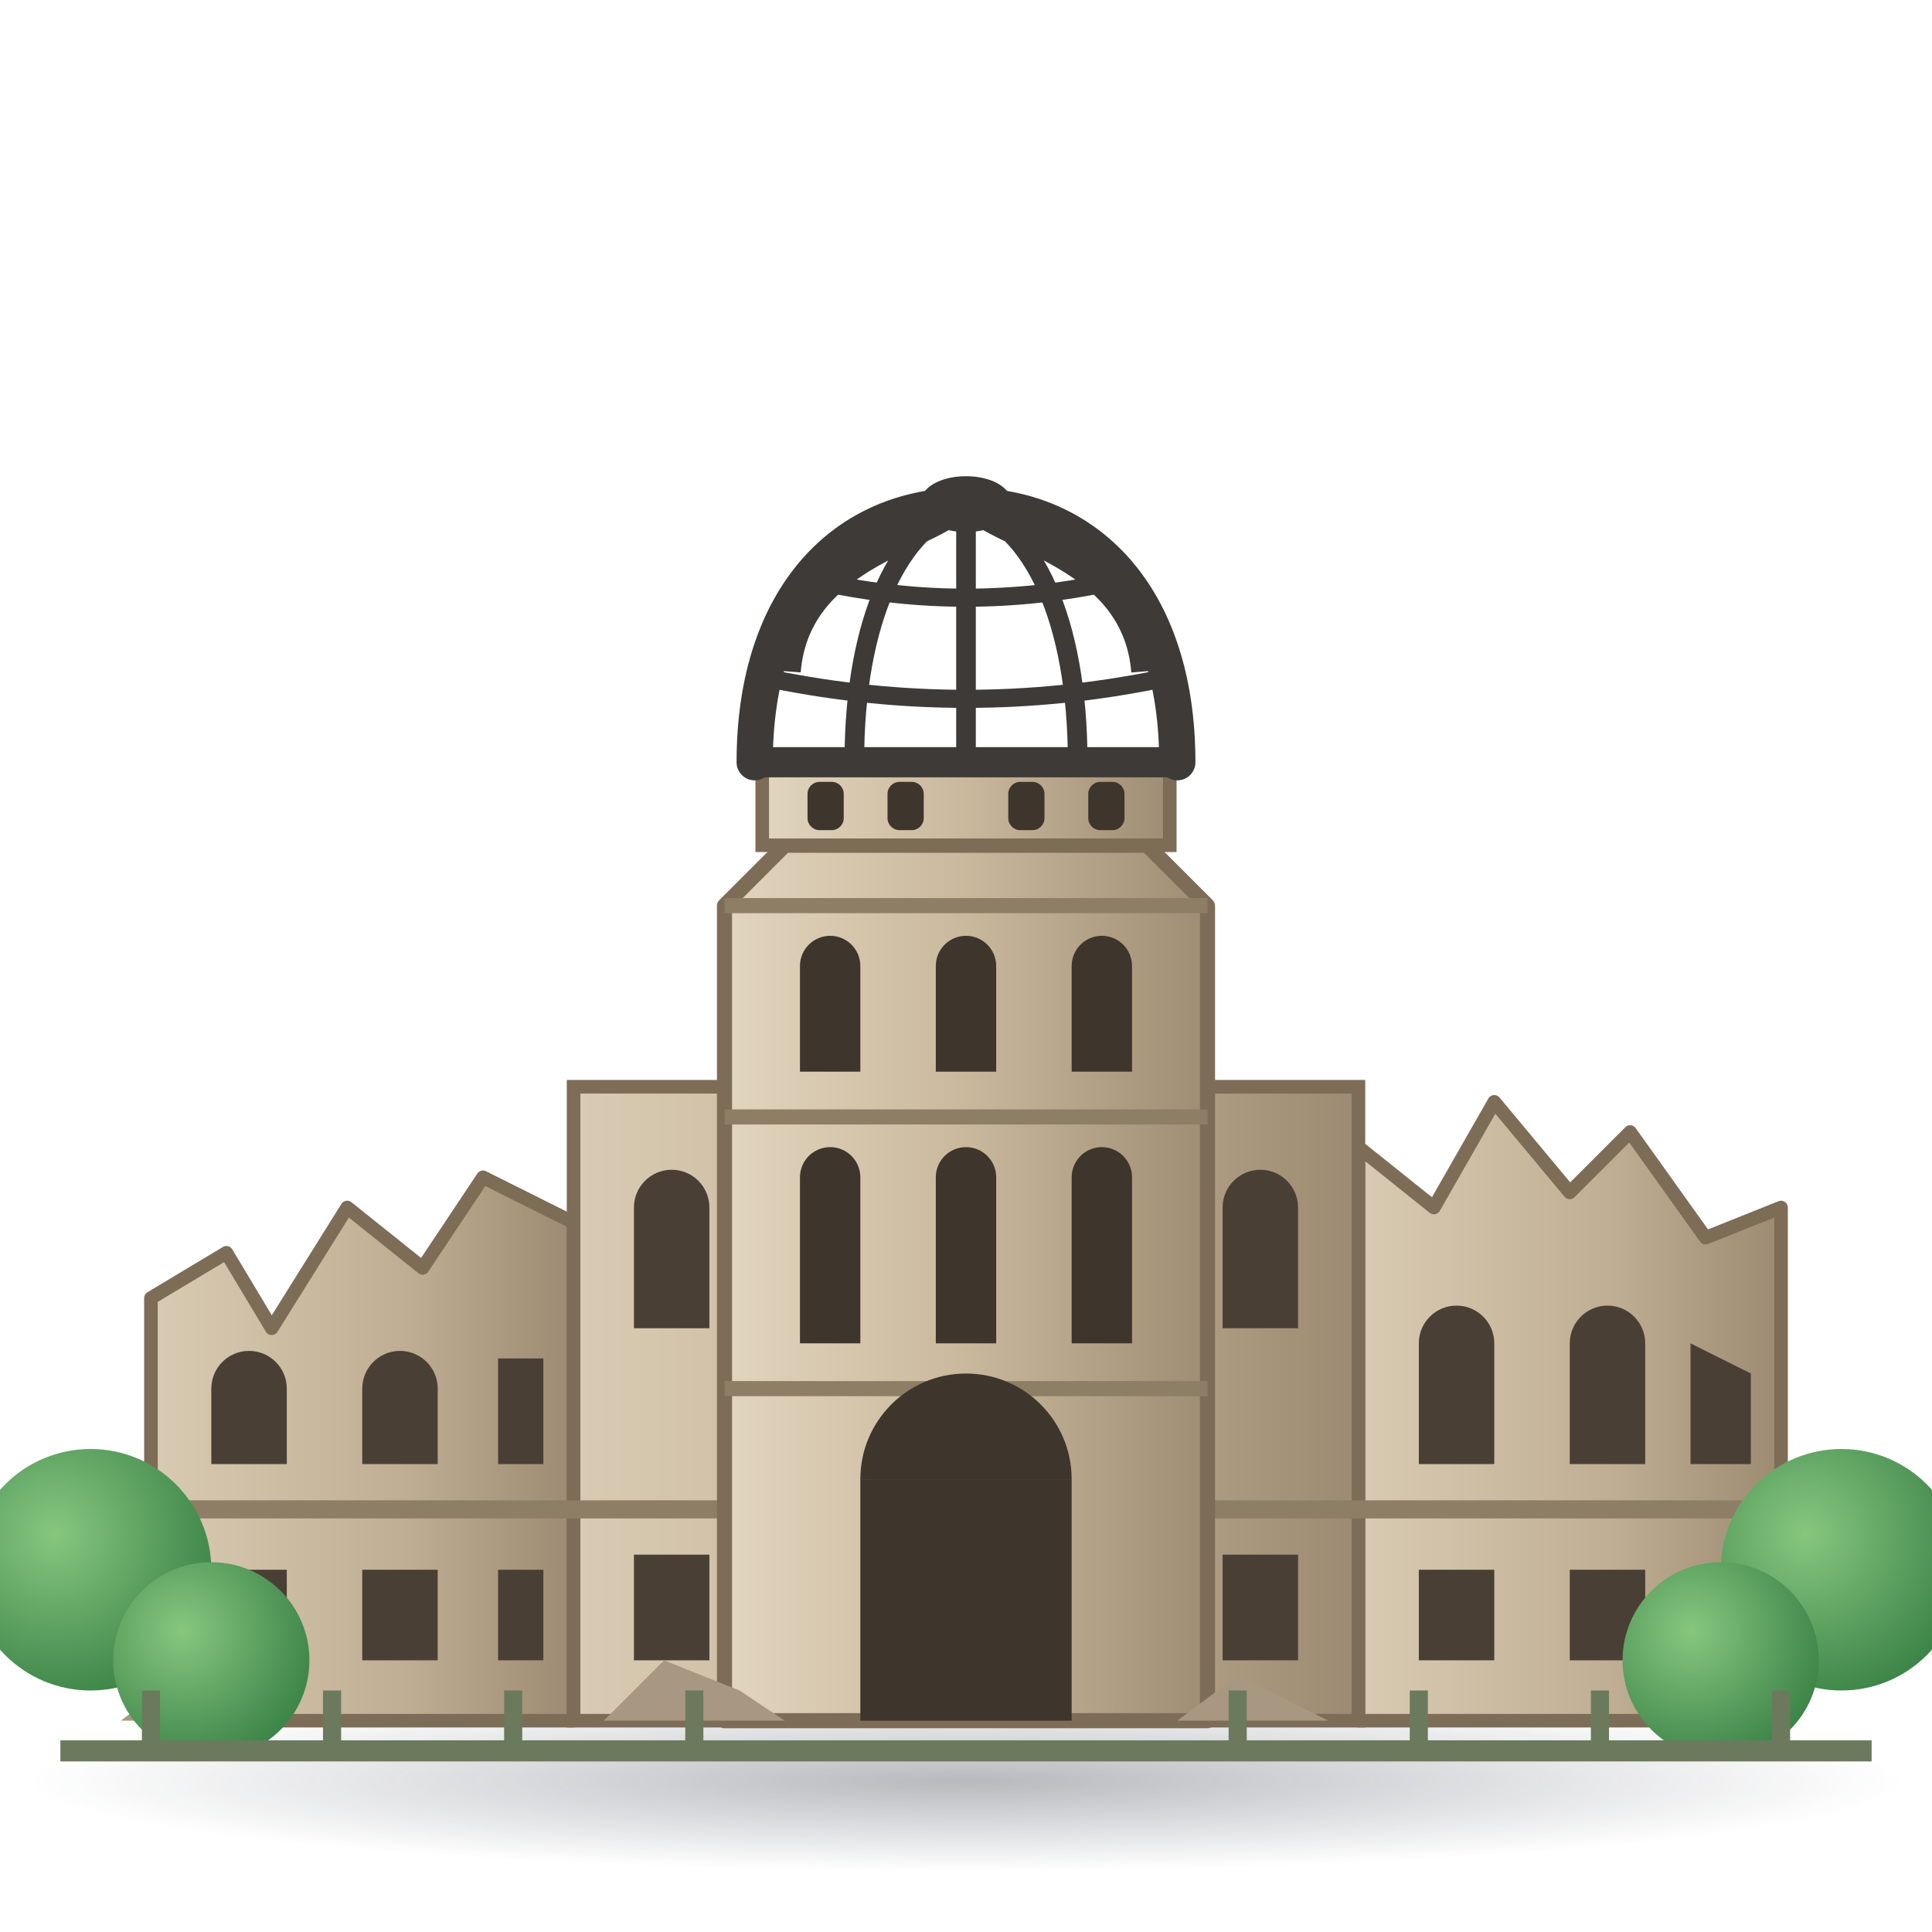
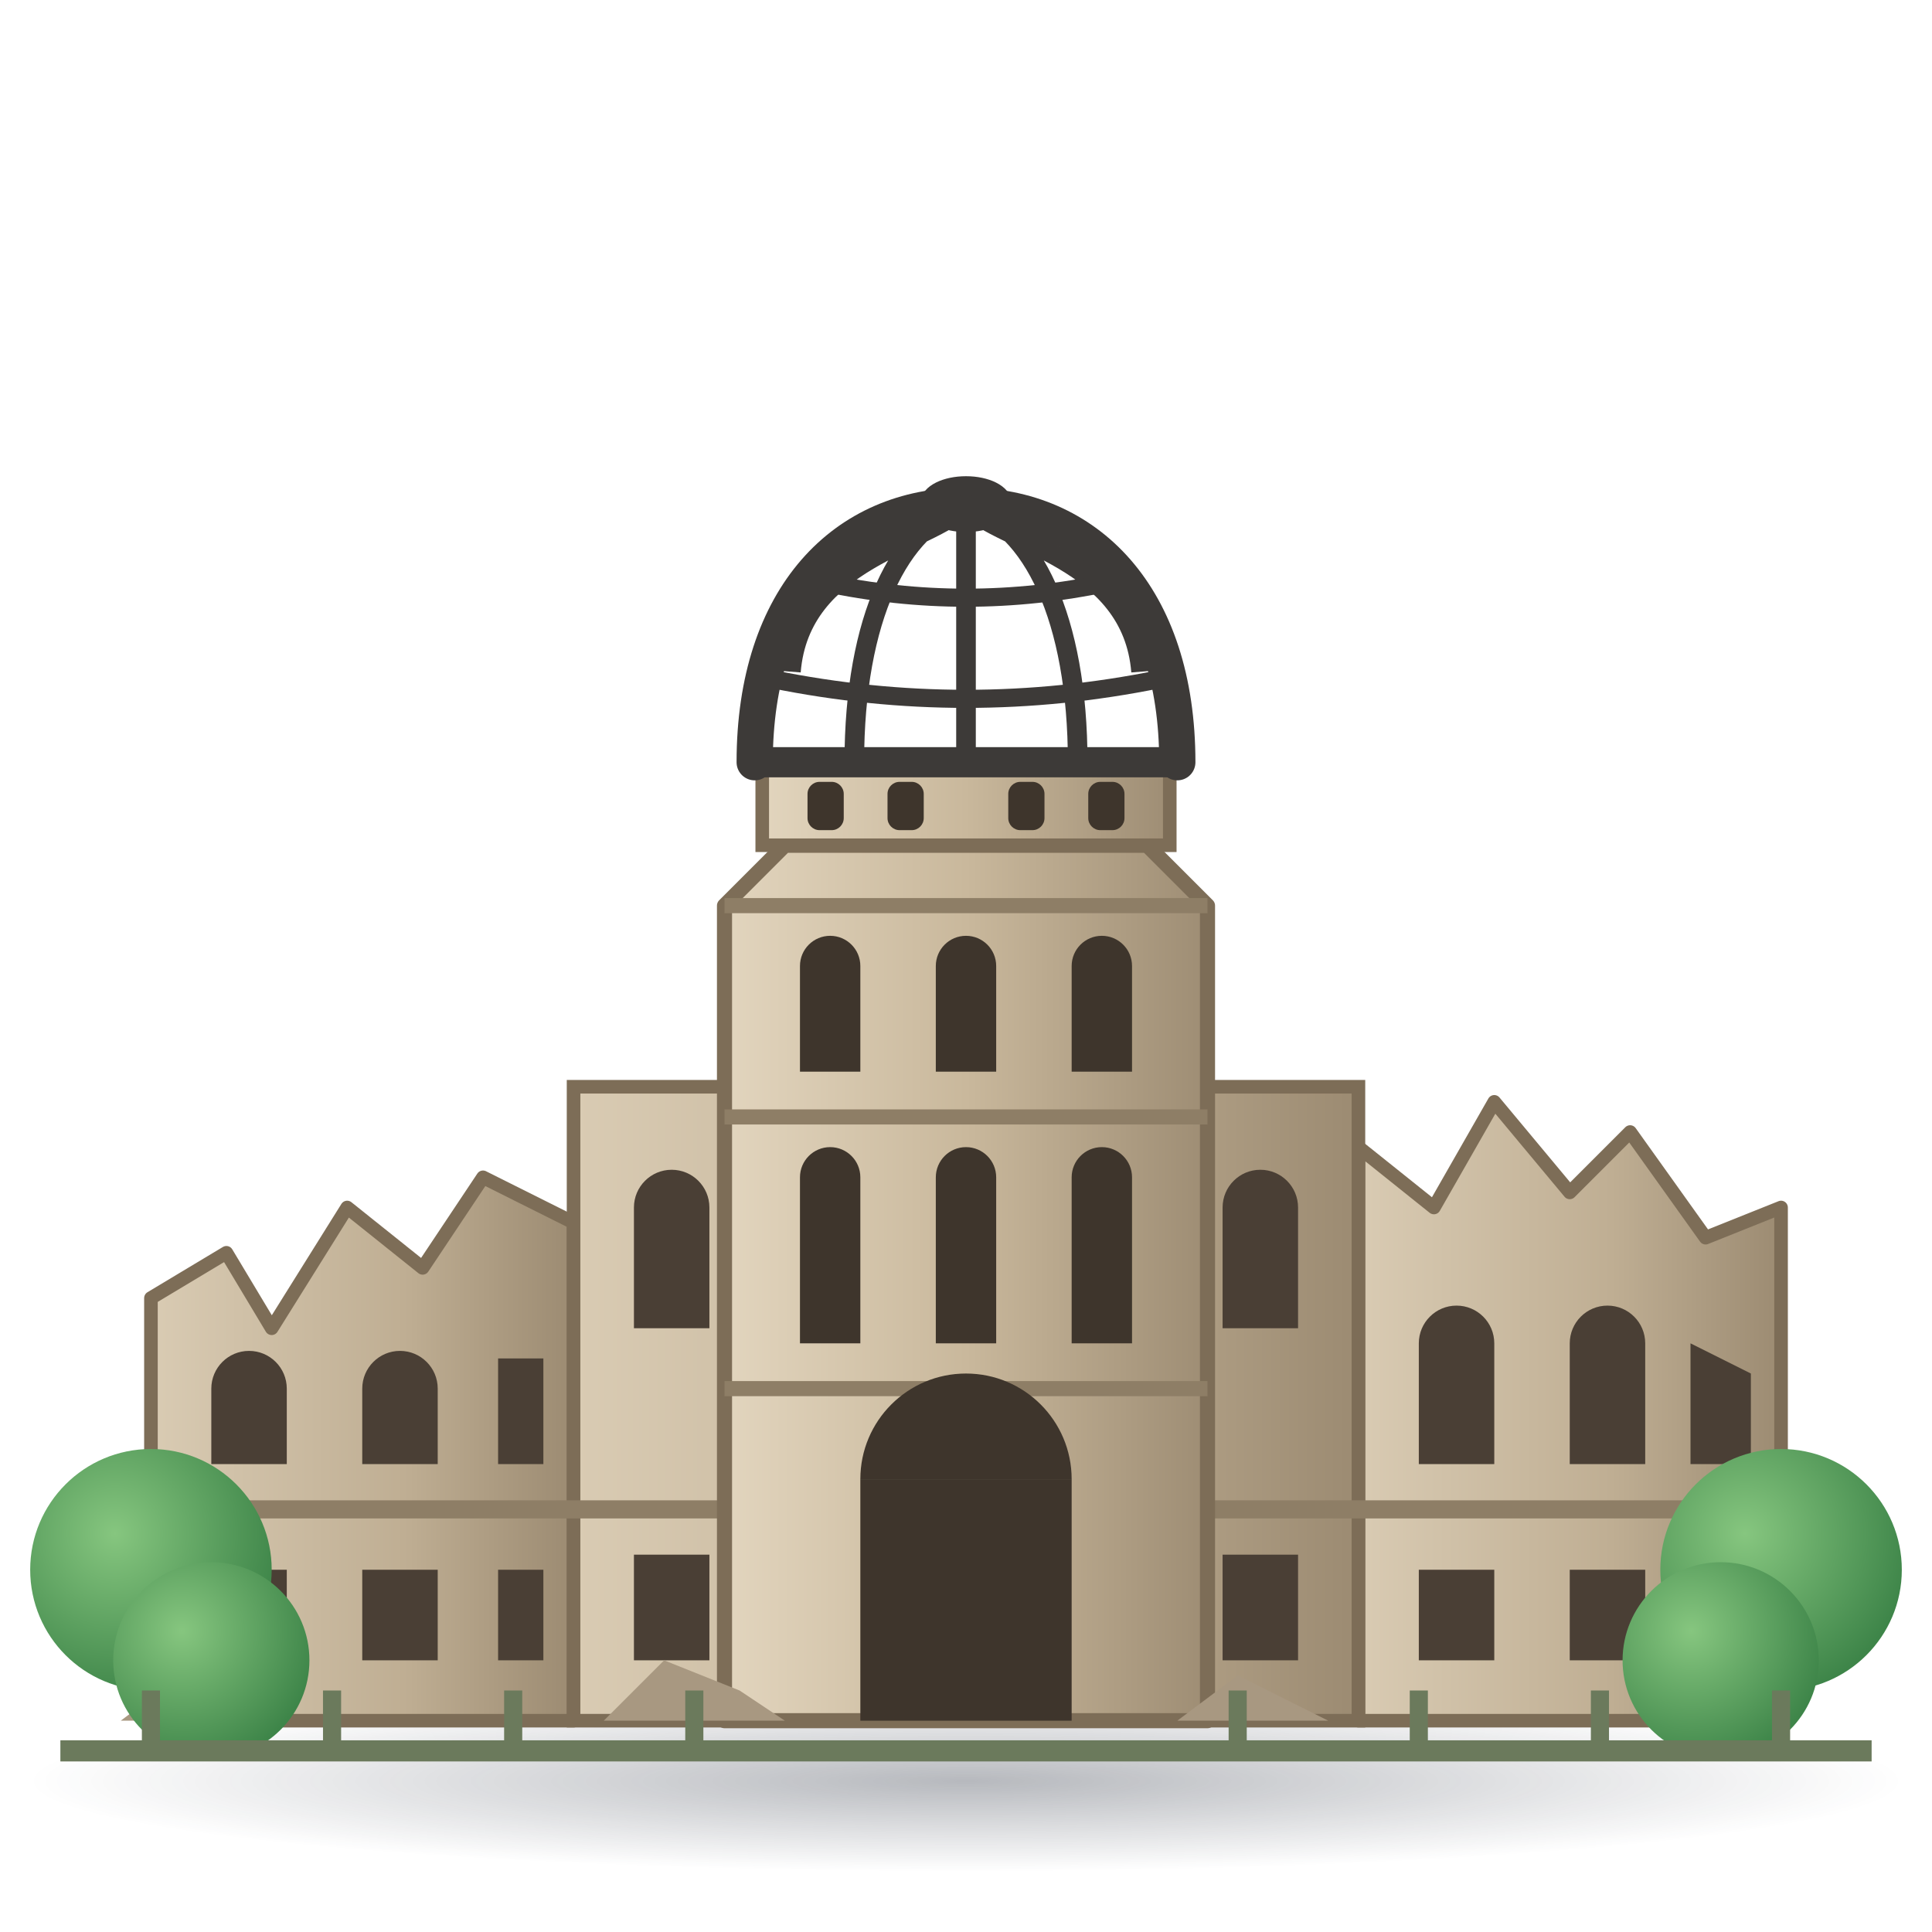
<svg xmlns="http://www.w3.org/2000/svg" viewBox="0 0 128 128">
  <defs>
    <radialGradient id="groundShadow">
      <stop offset="0" stop-color="#1D2433" stop-opacity=".32" />
      <stop offset="1" stop-color="#1D2433" stop-opacity="0" />
    </radialGradient>
    <linearGradient id="masonry" x1="0" x2="1" y1="0" y2="0">
      <stop offset="0" stop-color="#D9CBB3" />
      <stop offset=".6" stop-color="#BFAE93" />
      <stop offset="1" stop-color="#9C8B72" />
    </linearGradient>
    <linearGradient id="towerFace" x1="0" x2="1" y1="0" y2="0">
      <stop offset="0" stop-color="#E2D5BE" />
      <stop offset=".5" stop-color="#C9B89C" />
      <stop offset="1" stop-color="#9E8D74" />
    </linearGradient>
    <radialGradient id="tree" cx=".35" cy=".35" r=".7">
      <stop offset="0" stop-color="#86C67F" />
      <stop offset="1" stop-color="#3E8549" />
    </radialGradient>
  </defs>
  <ellipse cx="64" cy="118" rx="62" ry="6" fill="url(#groundShadow)" />
  <path d="M10 114V86L15 83 18 88 23 80 28 84 32 78 38 81V114Z" fill="url(#masonry)" stroke="#7D6D57" stroke-width=".9" stroke-linejoin="round" />
  <path d="M90 114V76L95 80 99 73 104 79 108 75 113 82 118 80V114Z" fill="url(#masonry)" stroke="#7D6D57" stroke-width=".9" stroke-linejoin="round" />
  <path d="M38 114V72H90V114Z" fill="url(#masonry)" stroke="#7D6D57" stroke-width=".9" />
  <path d="M10 100H118" stroke="#8E7E66" stroke-width="1.2" />
  <g fill="#4A3F35">
    <path d="M14 92V97H19V92A2.5 2.5 0 0 0 14 92ZM24 92V97H29V92A2.5 2.5 0 0 0 24 92ZM33 90V97H36V90Z" />
    <path d="M14 104V110H19V104ZM24 104V110H29V104ZM33 104V110H36V104Z" />
    <path d="M94 89V97H99V89A2.5 2.5 0 0 0 94 89ZM104 89V97H109V89A2.5 2.5 0 0 0 104 89ZM112 89V97H116V91Z" />
    <path d="M94 104V110H99V104ZM104 104V110H109V104ZM112 104V110H116V104Z" />
    <path d="M42 80V88H47V80A2.5 2.5 0 0 0 42 80ZM81 80V88H86V80A2.5 2.5 0 0 0 81 80Z" />
    <path d="M42 103V110H47V103ZM81 103V110H86V103Z" />
  </g>
  <path d="M48 114V60L52 56H76L80 60V114Z" fill="url(#towerFace)" stroke="#7D6D57" stroke-width="1" stroke-linejoin="round" />
  <path d="M48 60H80M48 74H80M48 92H80" stroke="#8E7E66" stroke-width="1" />
  <g fill="#3E352C">
    <path d="M53 64V71H57V64A2 2 0 0 0 53 64ZM62 64V71H66V64A2 2 0 0 0 62 64ZM71 64V71H75V64A2 2 0 0 0 71 64Z" />
    <path d="M53 78V89H57V78A2 2 0 0 0 53 78ZM62 78V89H66V78A2 2 0 0 0 62 78ZM71 78V89H75V78A2 2 0 0 0 71 78Z" />
    <path d="M57 98H71V114H57Z" />
  </g>
  <path d="M57 98A7 7 0 0 1 71 98" fill="#3E352C" />
  <path d="M50.5 56V50.5H77.5V56Z" fill="url(#towerFace)" stroke="#7D6D57" stroke-width=".9" />
  <g fill="#3E352C">
    <rect x="53.5" y="51.8" width="2.4" height="3.2" rx=".8" />
    <rect x="58.8" y="51.8" width="2.4" height="3.2" rx=".8" />
    <rect x="66.8" y="51.8" width="2.4" height="3.2" rx=".8" />
    <rect x="72.1" y="51.8" width="2.4" height="3.2" rx=".8" />
  </g>
  <path d="M50 50.5C50 39.5 56 33.5 64 33.5 72 33.5 78 39.5 78 50.5" fill="none" stroke="#3D3A38" stroke-width="2.4" stroke-linecap="round" />
  <path d="M64 33.5V50.5M64 33.5C59.6 34.8 56.6 41 56.6 50.5M64 33.5C68.4 34.8 71.4 41 71.4 50.5M64 33.5C61.6 36 53 37 52.4 44.5M64 33.5C66.4 36 75 37 75.6 44.5" fill="none" stroke="#3D3A38" stroke-width="1.3" />
  <path d="M51.2 45Q64 47.6 76.8 45M54.6 38.6Q64 40.6 73.4 38.6" fill="none" stroke="#3D3A38" stroke-width="1.2" />
  <ellipse cx="64" cy="33.4" rx="2.4" ry="1.2" fill="none" stroke="#3D3A38" stroke-width="1.3" />
  <path d="M49.5 50.5H78.5" stroke="#3D3A38" stroke-width="2" />
  <g fill="#A89881">
    <path d="M40 114 44 110 49 112 52 114Z" />
    <path d="M78 114 82 111 86 113 88 114Z" />
    <path d="M8 114 12 111 16 114Z" />
  </g>
-   <circle cx="6" cy="104" r="8" fill="url(#tree)" />
+   <circle cx="10" cy="104" r="8" fill="url(#tree)" />
  <circle cx="14" cy="110" r="6.5" fill="url(#tree)" />
-   <circle cx="122" cy="104" r="8" fill="url(#tree)" />
+   <circle cx="118" cy="104" r="8" fill="url(#tree)" />
  <circle cx="114" cy="110" r="6.5" fill="url(#tree)" />
  <path d="M4 116H124" stroke="#6B7A5C" stroke-width="1.4" />
  <path d="M10 116V112M22 116V112M34 116V112M46 116V112M82 116V112M94 116V112M106 116V112M118 116V112" stroke="#6B7A5C" stroke-width="1.2" />
</svg>
